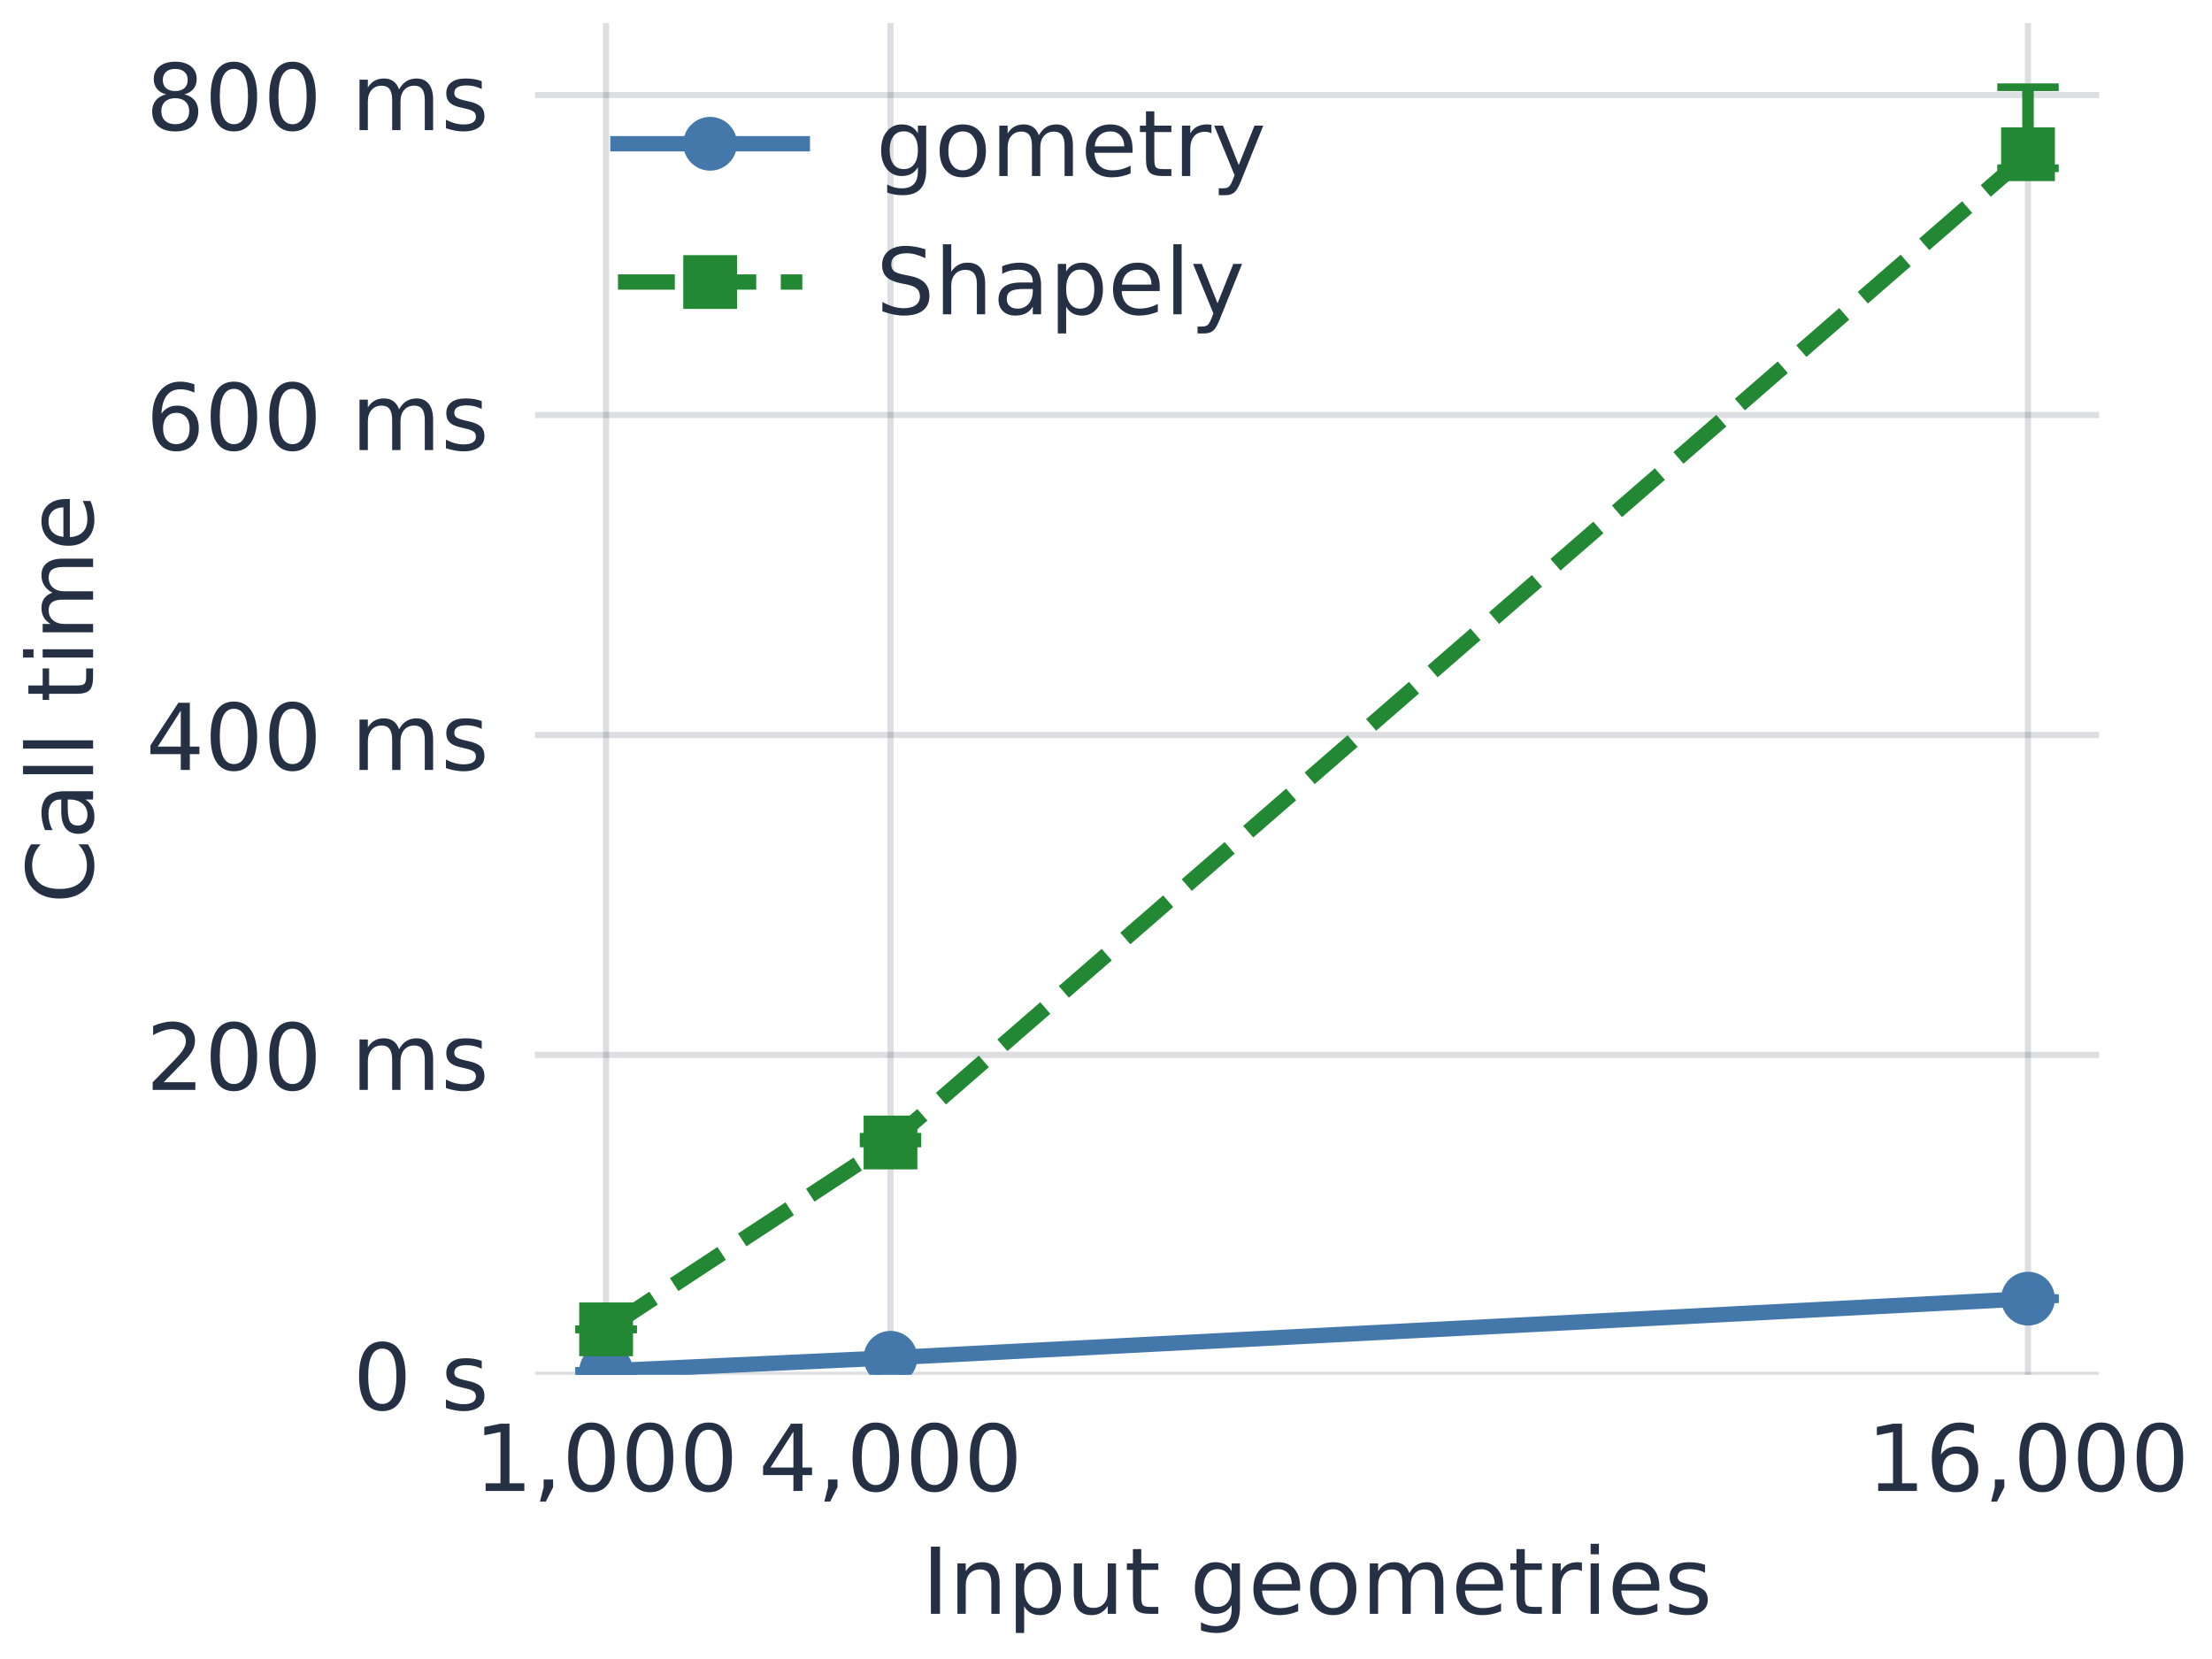
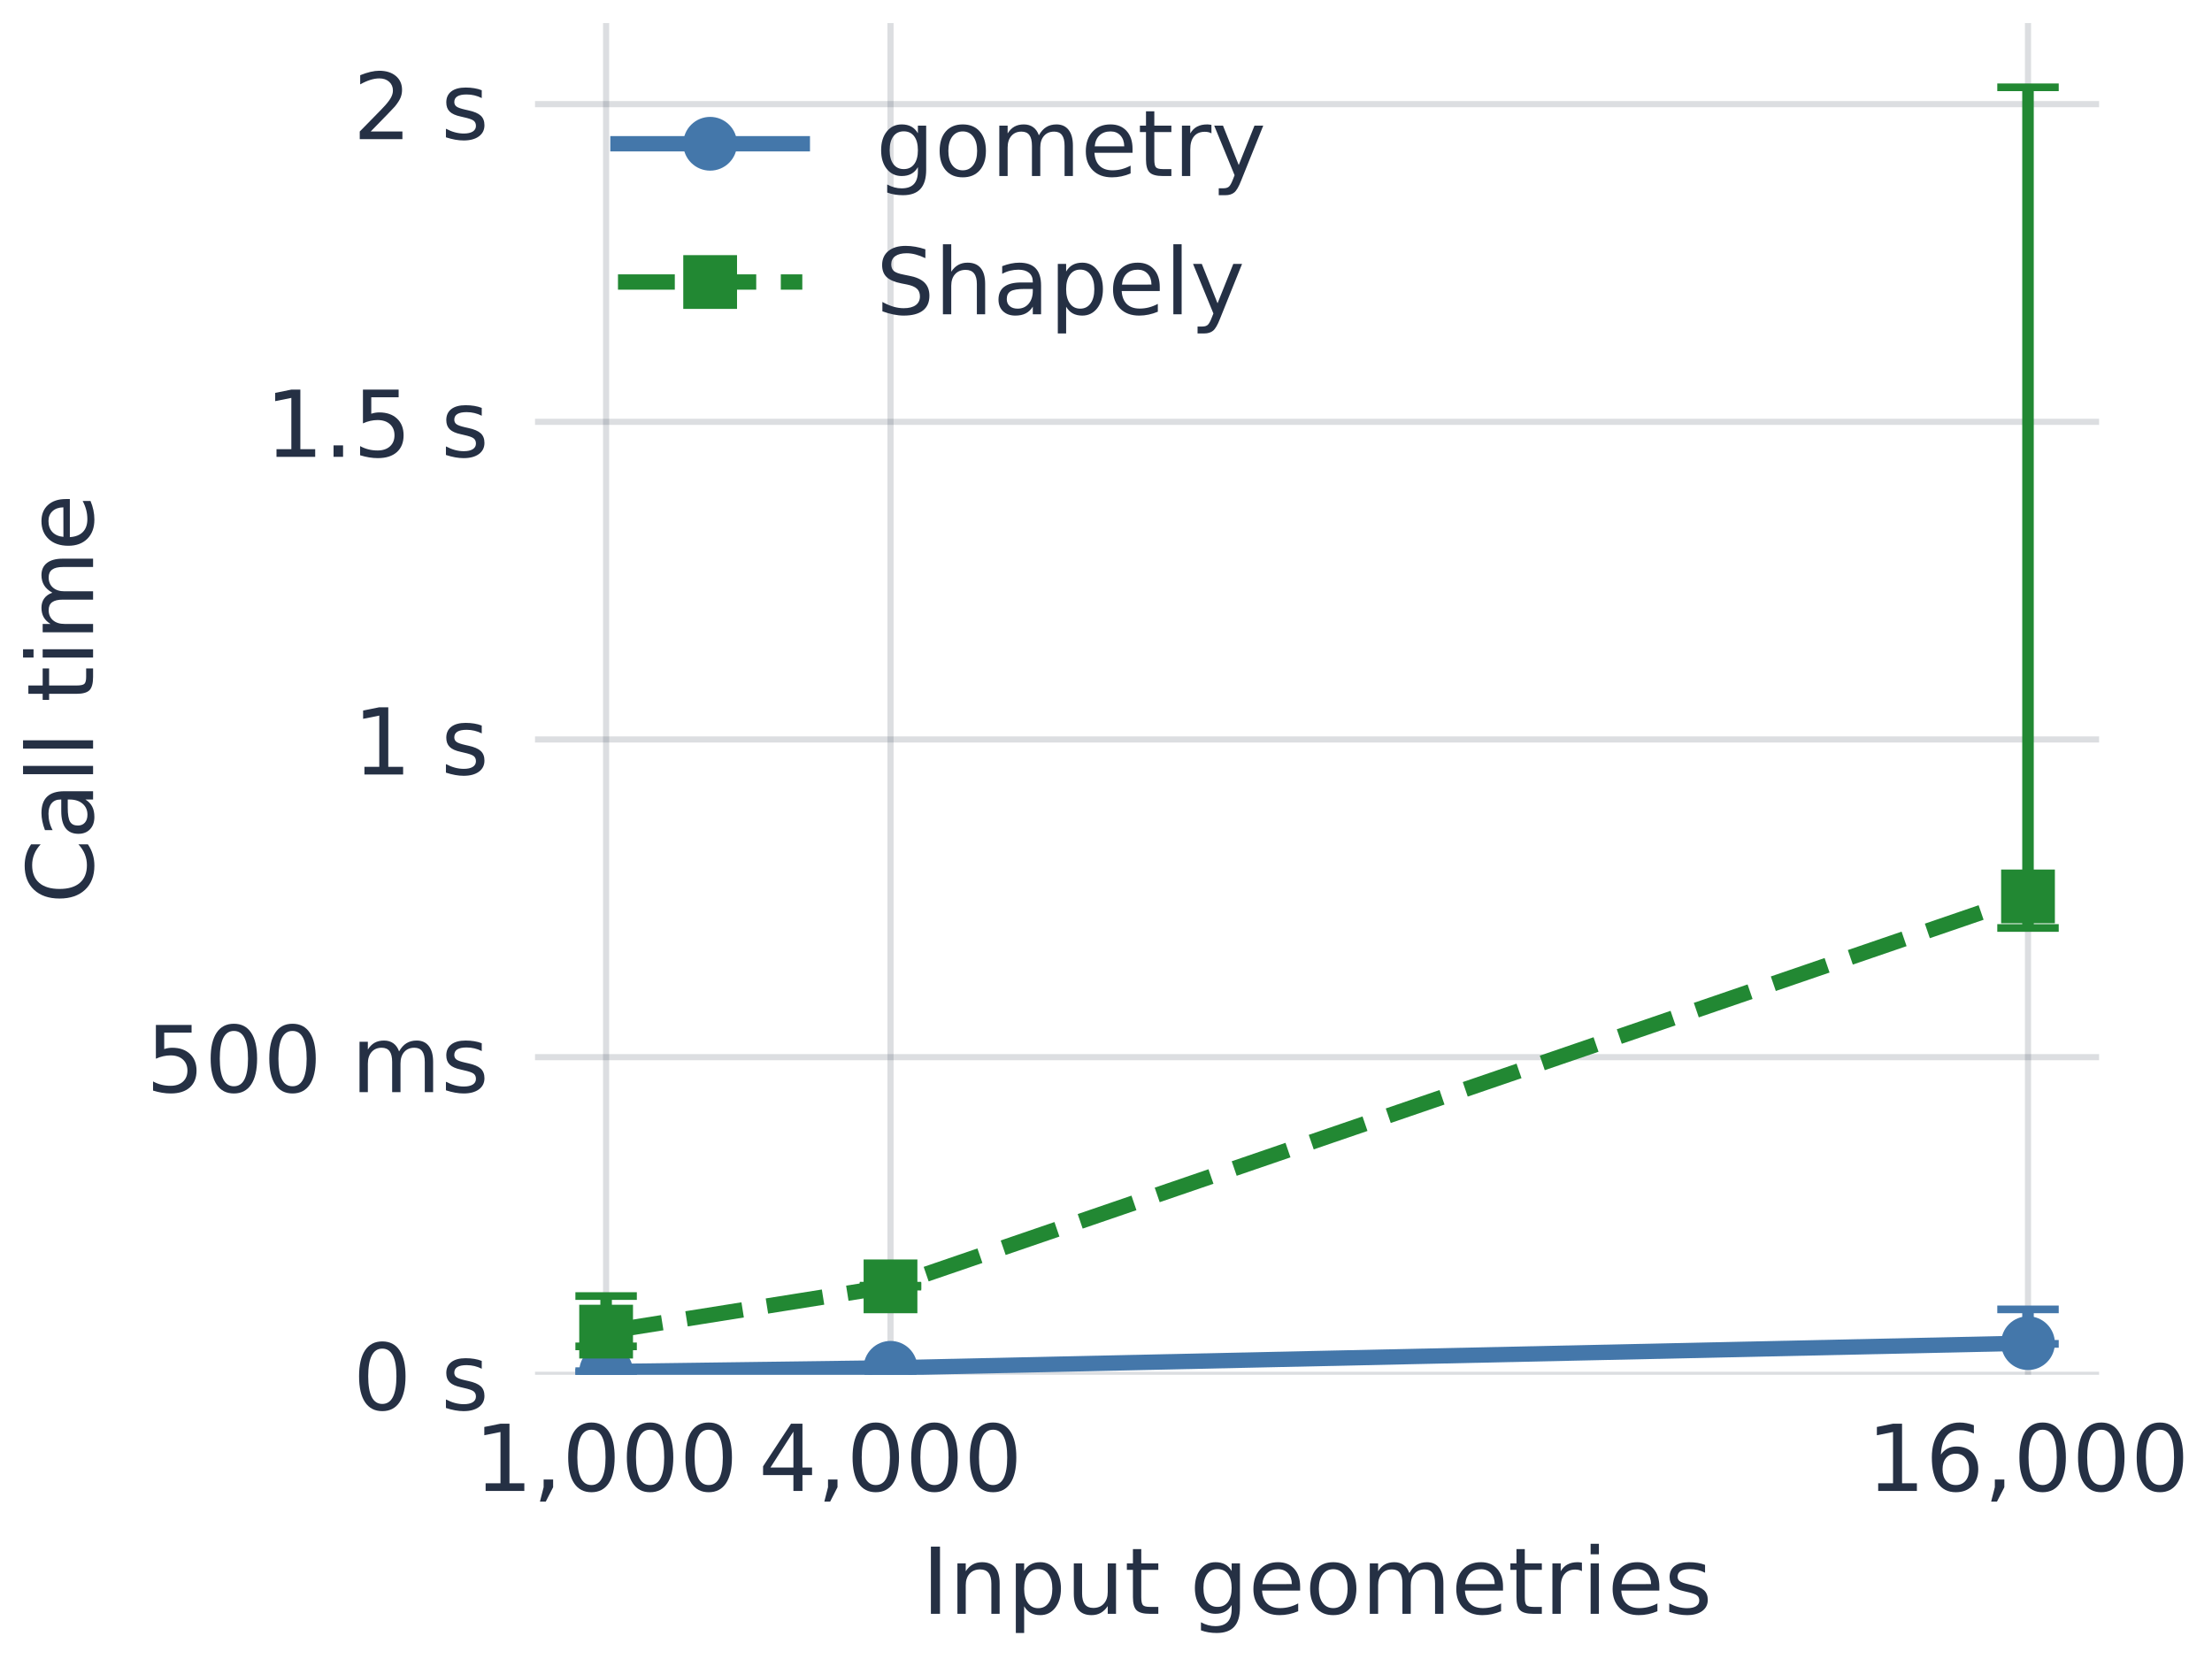
<svg xmlns="http://www.w3.org/2000/svg" xmlns:xlink="http://www.w3.org/1999/xlink" width="288pt" height="216pt" viewBox="0 0 288 216" version="1.1">
  <defs>
    <style type="text/css">*{stroke-linejoin: round; stroke-linecap: butt}</style>
  </defs>
  <g id="figure_1">
    <g id="patch_1">
      <path d="M 0 216 L 288 216 L 288 0 L 0 0 L 0 216 z " style="fill: none" />
    </g>
    <g id="axes_1">
      <g id="patch_2">
        <path d="M 69.66 178.999 L 273.3 178.999 L 273.3 3 L 69.66 3 L 69.66 178.999 z " style="fill: none" />
      </g>
      <g id="matplotlib.axis_1">
        <g id="xtick_1">
          <g id="line2d_1">
            <path d="M 78.916 178.999 L 78.916 3 " clip-path="url(#p5478504108)" style="fill: none; stroke: #253044; stroke-opacity: 0.16; stroke-width: 0.8; stroke-linecap: square" />
          </g>
          <g id="line2d_2" />
          <g id="text_1">
            <g style="fill: #253044" transform="translate(61.73944 194.116) scale(0.12 -0.12)">
              <defs>
                <path id="DejaVuSans-14" d="M 794 531 L 1825 531 L 1825 4091 L 703 3866 L 703 4441 L 1819 4666 L 2450 4666 L 2450 531 L 3481 531 L 3481 0 L 794 0 L 794 531 z " transform="scale(0.015625)" />
                <path id="DejaVuSans-f" d="M 750 794 L 1409 794 L 1409 256 L 897 -744 L 494 -744 L 750 256 L 750 794 z " transform="scale(0.015625)" />
                <path id="DejaVuSans-13" d="M 2034 4250 Q 1547 4250 1301 3770 Q 1056 3291 1056 2328 Q 1056 1369 1301 889 Q 1547 409 2034 409 Q 2525 409 2770 889 Q 3016 1369 3016 2328 Q 3016 3291 2770 3770 Q 2525 4250 2034 4250 z M 2034 4750 Q 2819 4750 3233 4129 Q 3647 3509 3647 2328 Q 3647 1150 3233 529 Q 2819 -91 2034 -91 Q 1250 -91 836 529 Q 422 1150 422 2328 Q 422 3509 836 4129 Q 1250 4750 2034 4750 z " transform="scale(0.015625)" />
              </defs>
              <use xlink:href="#DejaVuSans-14" />
              <use xlink:href="#DejaVuSans-f" transform="translate(63.625 0)" />
              <use xlink:href="#DejaVuSans-13" transform="translate(95.40625 0)" />
              <use xlink:href="#DejaVuSans-13" transform="translate(159.0312 0)" />
              <use xlink:href="#DejaVuSans-13" transform="translate(222.6562 0)" />
            </g>
          </g>
        </g>
        <g id="xtick_2">
          <g id="line2d_3">
            <path d="M 115.942 178.999 L 115.942 3 " clip-path="url(#p5478504108)" style="fill: none; stroke: #253044; stroke-opacity: 0.16; stroke-width: 0.8; stroke-linecap: square" />
          </g>
          <g id="line2d_4" />
          <g id="text_2">
            <g style="fill: #253044" transform="translate(98.76498 194.116) scale(0.12 -0.12)">
              <defs>
                <path id="DejaVuSans-17" d="M 2419 4116 L 825 1625 L 2419 1625 L 2419 4116 z M 2253 4666 L 3047 4666 L 3047 1625 L 3713 1625 L 3713 1100 L 3047 1100 L 3047 0 L 2419 0 L 2419 1100 L 313 1100 L 313 1709 L 2253 4666 z " transform="scale(0.015625)" />
              </defs>
              <use xlink:href="#DejaVuSans-17" />
              <use xlink:href="#DejaVuSans-f" transform="translate(63.625 0)" />
              <use xlink:href="#DejaVuSans-13" transform="translate(95.40625 0)" />
              <use xlink:href="#DejaVuSans-13" transform="translate(159.0312 0)" />
              <use xlink:href="#DejaVuSans-13" transform="translate(222.6562 0)" />
            </g>
          </g>
        </g>
        <g id="xtick_3">
          <g id="line2d_5">
            <path d="M 264.044 178.999 L 264.044 3 " clip-path="url(#p5478504108)" style="fill: none; stroke: #253044; stroke-opacity: 0.16; stroke-width: 0.8; stroke-linecap: square" />
          </g>
          <g id="line2d_6" />
          <g id="text_3">
            <g style="fill: #253044" transform="translate(243.0497 194.116) scale(0.12 -0.12)">
              <defs>
                <path id="DejaVuSans-19" d="M 2113 2584 Q 1688 2584 1439 2293 Q 1191 2003 1191 1497 Q 1191 994 1439 701 Q 1688 409 2113 409 Q 2538 409 2786 701 Q 3034 994 3034 1497 Q 3034 2003 2786 2293 Q 2538 2584 2113 2584 z M 3366 4563 L 3366 3988 Q 3128 4100 2886 4159 Q 2644 4219 2406 4219 Q 1781 4219 1451 3797 Q 1122 3375 1075 2522 Q 1259 2794 1537 2939 Q 1816 3084 2150 3084 Q 2853 3084 3261 2657 Q 3669 2231 3669 1497 Q 3669 778 3244 343 Q 2819 -91 2113 -91 Q 1303 -91 875 529 Q 447 1150 447 2328 Q 447 3434 972 4092 Q 1497 4750 2381 4750 Q 2619 4750 2861 4703 Q 3103 4656 3366 4563 z " transform="scale(0.015625)" />
              </defs>
              <use xlink:href="#DejaVuSans-14" />
              <use xlink:href="#DejaVuSans-19" transform="translate(63.625 0)" />
              <use xlink:href="#DejaVuSans-f" transform="translate(127.25 0)" />
              <use xlink:href="#DejaVuSans-13" transform="translate(159.0312 0)" />
              <use xlink:href="#DejaVuSans-13" transform="translate(222.6562 0)" />
              <use xlink:href="#DejaVuSans-13" transform="translate(286.2812 0)" />
            </g>
          </g>
        </g>
        <g id="text_4">
          <g style="fill: #253044" transform="translate(120.0255 210.1169) scale(0.12 -0.12)">
            <defs>
              <path id="DejaVuSans-2c" d="M 628 4666 L 1259 4666 L 1259 0 L 628 0 L 628 4666 z " transform="scale(0.015625)" />
              <path id="DejaVuSans-51" d="M 3513 2113 L 3513 0 L 2938 0 L 2938 2094 Q 2938 2591 2744 2837 Q 2550 3084 2163 3084 Q 1697 3084 1428 2787 Q 1159 2491 1159 1978 L 1159 0 L 581 0 L 581 3500 L 1159 3500 L 1159 2956 Q 1366 3272 1645 3428 Q 1925 3584 2291 3584 Q 2894 3584 3203 3211 Q 3513 2838 3513 2113 z " transform="scale(0.015625)" />
              <path id="DejaVuSans-53" d="M 1159 525 L 1159 -1331 L 581 -1331 L 581 3500 L 1159 3500 L 1159 2969 Q 1341 3281 1617 3432 Q 1894 3584 2278 3584 Q 2916 3584 3314 3078 Q 3713 2572 3713 1747 Q 3713 922 3314 415 Q 2916 -91 2278 -91 Q 1894 -91 1617 61 Q 1341 213 1159 525 z M 3116 1747 Q 3116 2381 2855 2742 Q 2594 3103 2138 3103 Q 1681 3103 1420 2742 Q 1159 2381 1159 1747 Q 1159 1113 1420 752 Q 1681 391 2138 391 Q 2594 391 2855 752 Q 3116 1113 3116 1747 z " transform="scale(0.015625)" />
              <path id="DejaVuSans-58" d="M 544 1381 L 544 3500 L 1119 3500 L 1119 1403 Q 1119 906 1312 657 Q 1506 409 1894 409 Q 2359 409 2629 706 Q 2900 1003 2900 1516 L 2900 3500 L 3475 3500 L 3475 0 L 2900 0 L 2900 538 Q 2691 219 2414 64 Q 2138 -91 1772 -91 Q 1169 -91 856 284 Q 544 659 544 1381 z M 1991 3584 L 1991 3584 z " transform="scale(0.015625)" />
              <path id="DejaVuSans-57" d="M 1172 4494 L 1172 3500 L 2356 3500 L 2356 3053 L 1172 3053 L 1172 1153 Q 1172 725 1289 603 Q 1406 481 1766 481 L 2356 481 L 2356 0 L 1766 0 Q 1100 0 847 248 Q 594 497 594 1153 L 594 3053 L 172 3053 L 172 3500 L 594 3500 L 594 4494 L 1172 4494 z " transform="scale(0.015625)" />
              <path id="DejaVuSans-3" transform="scale(0.015625)" />
              <path id="DejaVuSans-4a" d="M 2906 1791 Q 2906 2416 2648 2759 Q 2391 3103 1925 3103 Q 1463 3103 1205 2759 Q 947 2416 947 1791 Q 947 1169 1205 825 Q 1463 481 1925 481 Q 2391 481 2648 825 Q 2906 1169 2906 1791 z M 3481 434 Q 3481 -459 3084 -895 Q 2688 -1331 1869 -1331 Q 1566 -1331 1297 -1286 Q 1028 -1241 775 -1147 L 775 -588 Q 1028 -725 1275 -790 Q 1522 -856 1778 -856 Q 2344 -856 2625 -561 Q 2906 -266 2906 331 L 2906 616 Q 2728 306 2450 153 Q 2172 0 1784 0 Q 1141 0 747 490 Q 353 981 353 1791 Q 353 2603 747 3093 Q 1141 3584 1784 3584 Q 2172 3584 2450 3431 Q 2728 3278 2906 2969 L 2906 3500 L 3481 3500 L 3481 434 z " transform="scale(0.015625)" />
              <path id="DejaVuSans-48" d="M 3597 1894 L 3597 1613 L 953 1613 Q 991 1019 1311 708 Q 1631 397 2203 397 Q 2534 397 2845 478 Q 3156 559 3463 722 L 3463 178 Q 3153 47 2828 -22 Q 2503 -91 2169 -91 Q 1331 -91 842 396 Q 353 884 353 1716 Q 353 2575 817 3079 Q 1281 3584 2069 3584 Q 2775 3584 3186 3129 Q 3597 2675 3597 1894 z M 3022 2063 Q 3016 2534 2758 2815 Q 2500 3097 2075 3097 Q 1594 3097 1305 2825 Q 1016 2553 972 2059 L 3022 2063 z " transform="scale(0.015625)" />
              <path id="DejaVuSans-52" d="M 1959 3097 Q 1497 3097 1228 2736 Q 959 2375 959 1747 Q 959 1119 1226 758 Q 1494 397 1959 397 Q 2419 397 2687 759 Q 2956 1122 2956 1747 Q 2956 2369 2687 2733 Q 2419 3097 1959 3097 z M 1959 3584 Q 2709 3584 3137 3096 Q 3566 2609 3566 1747 Q 3566 888 3137 398 Q 2709 -91 1959 -91 Q 1206 -91 779 398 Q 353 888 353 1747 Q 353 2609 779 3096 Q 1206 3584 1959 3584 z " transform="scale(0.015625)" />
              <path id="DejaVuSans-50" d="M 3328 2828 Q 3544 3216 3844 3400 Q 4144 3584 4550 3584 Q 5097 3584 5394 3201 Q 5691 2819 5691 2113 L 5691 0 L 5113 0 L 5113 2094 Q 5113 2597 4934 2840 Q 4756 3084 4391 3084 Q 3944 3084 3684 2787 Q 3425 2491 3425 1978 L 3425 0 L 2847 0 L 2847 2094 Q 2847 2600 2669 2842 Q 2491 3084 2119 3084 Q 1678 3084 1418 2786 Q 1159 2488 1159 1978 L 1159 0 L 581 0 L 581 3500 L 1159 3500 L 1159 2956 Q 1356 3278 1631 3431 Q 1906 3584 2284 3584 Q 2666 3584 2933 3390 Q 3200 3197 3328 2828 z " transform="scale(0.015625)" />
              <path id="DejaVuSans-55" d="M 2631 2963 Q 2534 3019 2420 3045 Q 2306 3072 2169 3072 Q 1681 3072 1420 2755 Q 1159 2438 1159 1844 L 1159 0 L 581 0 L 581 3500 L 1159 3500 L 1159 2956 Q 1341 3275 1631 3429 Q 1922 3584 2338 3584 Q 2397 3584 2469 3576 Q 2541 3569 2628 3553 L 2631 2963 z " transform="scale(0.015625)" />
              <path id="DejaVuSans-4c" d="M 603 3500 L 1178 3500 L 1178 0 L 603 0 L 603 3500 z M 603 4863 L 1178 4863 L 1178 4134 L 603 4134 L 603 4863 z " transform="scale(0.015625)" />
              <path id="DejaVuSans-56" d="M 2834 3397 L 2834 2853 Q 2591 2978 2328 3040 Q 2066 3103 1784 3103 Q 1356 3103 1142 2972 Q 928 2841 928 2578 Q 928 2378 1081 2264 Q 1234 2150 1697 2047 L 1894 2003 Q 2506 1872 2764 1633 Q 3022 1394 3022 966 Q 3022 478 2636 193 Q 2250 -91 1575 -91 Q 1294 -91 989 -36 Q 684 19 347 128 L 347 722 Q 666 556 975 473 Q 1284 391 1588 391 Q 1994 391 2212 530 Q 2431 669 2431 922 Q 2431 1156 2273 1281 Q 2116 1406 1581 1522 L 1381 1569 Q 847 1681 609 1914 Q 372 2147 372 2553 Q 372 3047 722 3315 Q 1072 3584 1716 3584 Q 2034 3584 2315 3537 Q 2597 3491 2834 3397 z " transform="scale(0.015625)" />
            </defs>
            <use xlink:href="#DejaVuSans-2c" />
            <use xlink:href="#DejaVuSans-51" transform="translate(29.5 0)" />
            <use xlink:href="#DejaVuSans-53" transform="translate(92.875 0)" />
            <use xlink:href="#DejaVuSans-58" transform="translate(156.3594 0)" />
            <use xlink:href="#DejaVuSans-57" transform="translate(219.7344 0)" />
            <use xlink:href="#DejaVuSans-3" transform="translate(258.9375 0)" />
            <use xlink:href="#DejaVuSans-4a" transform="translate(290.7188 0)" />
            <use xlink:href="#DejaVuSans-48" transform="translate(354.2031 0)" />
            <use xlink:href="#DejaVuSans-52" transform="translate(415.7344 0)" />
            <use xlink:href="#DejaVuSans-50" transform="translate(476.9219 0)" />
            <use xlink:href="#DejaVuSans-48" transform="translate(574.3281 0)" />
            <use xlink:href="#DejaVuSans-57" transform="translate(635.8594 0)" />
            <use xlink:href="#DejaVuSans-55" transform="translate(675.0625 0)" />
            <use xlink:href="#DejaVuSans-4c" transform="translate(716.1719 0)" />
            <use xlink:href="#DejaVuSans-48" transform="translate(743.9531 0)" />
            <use xlink:href="#DejaVuSans-56" transform="translate(805.4844 0)" />
          </g>
        </g>
      </g>
      <g id="matplotlib.axis_2">
        <g id="ytick_1">
          <g id="line2d_7">
            <path d="M 69.66 178.999 L 273.3 178.999 " clip-path="url(#p5478504108)" style="fill: none; stroke: #253044; stroke-opacity: 0.16; stroke-width: 0.8; stroke-linecap: square" />
          </g>
          <g id="line2d_8" />
          <g id="text_5">
            <g style="fill: #253044" transform="translate(45.95993 183.5574) scale(0.12 -0.12)">
              <use xlink:href="#DejaVuSans-13" />
              <use xlink:href="#DejaVuSans-3" transform="translate(63.625 0)" />
              <use xlink:href="#DejaVuSans-56" transform="translate(95.40625 0)" />
            </g>
          </g>
        </g>
        <g id="ytick_2">
          <g id="line2d_9">
-             <path d="M 69.66 137.345 L 273.3 137.345 " clip-path="url(#p5478504108)" style="fill: none; stroke: #253044; stroke-opacity: 0.16; stroke-width: 0.8; stroke-linecap: square" />
+             <path d="M 69.66 137.639 L 273.3 137.639 " clip-path="url(#p5478504108)" style="fill: none; stroke: #253044; stroke-opacity: 0.16; stroke-width: 0.8; stroke-linecap: square" />
          </g>
          <g id="line2d_10" />
          <g id="text_6">
-             <g style="fill: #253044" transform="translate(19.00118 141.9033) scale(0.12 -0.12)">
-               <defs>
-                 <path id="DejaVuSans-15" d="M 1228 531 L 3431 531 L 3431 0 L 469 0 L 469 531 Q 828 903 1448 1529 Q 2069 2156 2228 2338 Q 2531 2678 2651 2914 Q 2772 3150 2772 3378 Q 2772 3750 2511 3984 Q 2250 4219 1831 4219 Q 1534 4219 1204 4116 Q 875 4013 500 3803 L 500 4441 Q 881 4594 1212 4672 Q 1544 4750 1819 4750 Q 2544 4750 2975 4387 Q 3406 4025 3406 3419 Q 3406 3131 3298 2873 Q 3191 2616 2906 2266 Q 2828 2175 2409 1742 Q 1991 1309 1228 531 z " transform="scale(0.015625)" />
-               </defs>
-               <use xlink:href="#DejaVuSans-15" />
+             <g style="fill: #253044" transform="translate(19.00118 142.1975) scale(0.12 -0.12)">
+               <defs>
+                 <path id="DejaVuSans-18" d="M 691 4666 L 3169 4666 L 3169 4134 L 1269 4134 L 1269 2991 Q 1406 3038 1543 3061 Q 1681 3084 1819 3084 Q 2600 3084 3056 2656 Q 3513 2228 3513 1497 Q 3513 744 3044 326 Q 2575 -91 1722 -91 Q 1428 -91 1123 -41 Q 819 9 494 109 L 494 744 Q 775 591 1075 516 Q 1375 441 1709 441 Q 2250 441 2565 725 Q 2881 1009 2881 1497 Q 2881 1984 2565 2268 Q 2250 2553 1709 2553 Q 1456 2553 1204 2497 Q 953 2441 691 2322 L 691 4666 z " transform="scale(0.015625)" />
+               </defs>
+               <use xlink:href="#DejaVuSans-18" />
              <use xlink:href="#DejaVuSans-13" transform="translate(63.625 0)" />
              <use xlink:href="#DejaVuSans-13" transform="translate(127.25 0)" />
              <use xlink:href="#DejaVuSans-3" transform="translate(190.875 0)" />
              <use xlink:href="#DejaVuSans-50" transform="translate(222.6562 0)" />
              <use xlink:href="#DejaVuSans-56" transform="translate(320.0625 0)" />
            </g>
          </g>
        </g>
        <g id="ytick_3">
          <g id="line2d_11">
-             <path d="M 69.66 95.691 L 273.3 95.691 " clip-path="url(#p5478504108)" style="fill: none; stroke: #253044; stroke-opacity: 0.16; stroke-width: 0.8; stroke-linecap: square" />
+             <path d="M 69.66 96.279 L 273.3 96.279 " clip-path="url(#p5478504108)" style="fill: none; stroke: #253044; stroke-opacity: 0.16; stroke-width: 0.8; stroke-linecap: square" />
          </g>
          <g id="line2d_12" />
          <g id="text_7">
-             <g style="fill: #253044" transform="translate(19.00118 100.2491) scale(0.12 -0.12)">
-               <use xlink:href="#DejaVuSans-17" />
-               <use xlink:href="#DejaVuSans-13" transform="translate(63.625 0)" />
-               <use xlink:href="#DejaVuSans-13" transform="translate(127.25 0)" />
-               <use xlink:href="#DejaVuSans-3" transform="translate(190.875 0)" />
-               <use xlink:href="#DejaVuSans-50" transform="translate(222.6562 0)" />
-               <use xlink:href="#DejaVuSans-56" transform="translate(320.0625 0)" />
+             <g style="fill: #253044" transform="translate(45.95993 100.8377) scale(0.12 -0.12)">
+               <use xlink:href="#DejaVuSans-14" />
+               <use xlink:href="#DejaVuSans-3" transform="translate(63.625 0)" />
+               <use xlink:href="#DejaVuSans-56" transform="translate(95.40625 0)" />
            </g>
          </g>
        </g>
        <g id="ytick_4">
          <g id="line2d_13">
-             <path d="M 69.66 54.036 L 273.3 54.036 " clip-path="url(#p5478504108)" style="fill: none; stroke: #253044; stroke-opacity: 0.16; stroke-width: 0.8; stroke-linecap: square" />
+             <path d="M 69.66 54.919 L 273.3 54.919 " clip-path="url(#p5478504108)" style="fill: none; stroke: #253044; stroke-opacity: 0.16; stroke-width: 0.8; stroke-linecap: square" />
          </g>
          <g id="line2d_14" />
          <g id="text_8">
-             <g style="fill: #253044" transform="translate(19.00118 58.59493) scale(0.12 -0.12)">
-               <use xlink:href="#DejaVuSans-19" />
-               <use xlink:href="#DejaVuSans-13" transform="translate(63.625 0)" />
-               <use xlink:href="#DejaVuSans-13" transform="translate(127.25 0)" />
-               <use xlink:href="#DejaVuSans-3" transform="translate(190.875 0)" />
-               <use xlink:href="#DejaVuSans-50" transform="translate(222.6562 0)" />
-               <use xlink:href="#DejaVuSans-56" transform="translate(320.0625 0)" />
+             <g style="fill: #253044" transform="translate(34.51118 59.47777) scale(0.12 -0.12)">
+               <defs>
+                 <path id="DejaVuSans-11" d="M 684 794 L 1344 794 L 1344 0 L 684 0 L 684 794 z " transform="scale(0.015625)" />
+               </defs>
+               <use xlink:href="#DejaVuSans-14" />
+               <use xlink:href="#DejaVuSans-11" transform="translate(63.625 0)" />
+               <use xlink:href="#DejaVuSans-18" transform="translate(95.40625 0)" />
+               <use xlink:href="#DejaVuSans-3" transform="translate(159.0312 0)" />
+               <use xlink:href="#DejaVuSans-56" transform="translate(190.8125 0)" />
            </g>
          </g>
        </g>
        <g id="ytick_5">
          <g id="line2d_15">
-             <path d="M 69.66 12.382 L 273.3 12.382 " clip-path="url(#p5478504108)" style="fill: none; stroke: #253044; stroke-opacity: 0.16; stroke-width: 0.8; stroke-linecap: square" />
+             <path d="M 69.66 13.559 L 273.3 13.559 " clip-path="url(#p5478504108)" style="fill: none; stroke: #253044; stroke-opacity: 0.16; stroke-width: 0.8; stroke-linecap: square" />
          </g>
          <g id="line2d_16" />
          <g id="text_9">
-             <g style="fill: #253044" transform="translate(19.00118 16.94077) scale(0.12 -0.12)">
-               <defs>
-                 <path id="DejaVuSans-1b" d="M 2034 2216 Q 1584 2216 1326 1975 Q 1069 1734 1069 1313 Q 1069 891 1326 650 Q 1584 409 2034 409 Q 2484 409 2743 651 Q 3003 894 3003 1313 Q 3003 1734 2745 1975 Q 2488 2216 2034 2216 z M 1403 2484 Q 997 2584 770 2862 Q 544 3141 544 3541 Q 544 4100 942 4425 Q 1341 4750 2034 4750 Q 2731 4750 3128 4425 Q 3525 4100 3525 3541 Q 3525 3141 3298 2862 Q 3072 2584 2669 2484 Q 3125 2378 3379 2068 Q 3634 1759 3634 1313 Q 3634 634 3220 271 Q 2806 -91 2034 -91 Q 1263 -91 848 271 Q 434 634 434 1313 Q 434 1759 690 2068 Q 947 2378 1403 2484 z M 1172 3481 Q 1172 3119 1398 2916 Q 1625 2713 2034 2713 Q 2441 2713 2670 2916 Q 2900 3119 2900 3481 Q 2900 3844 2670 4047 Q 2441 4250 2034 4250 Q 1625 4250 1398 4047 Q 1172 3844 1172 3481 z " transform="scale(0.015625)" />
-               </defs>
-               <use xlink:href="#DejaVuSans-1b" />
-               <use xlink:href="#DejaVuSans-13" transform="translate(63.625 0)" />
-               <use xlink:href="#DejaVuSans-13" transform="translate(127.25 0)" />
-               <use xlink:href="#DejaVuSans-3" transform="translate(190.875 0)" />
-               <use xlink:href="#DejaVuSans-50" transform="translate(222.6562 0)" />
-               <use xlink:href="#DejaVuSans-56" transform="translate(320.0625 0)" />
+             <g style="fill: #253044" transform="translate(45.95993 18.11789) scale(0.12 -0.12)">
+               <defs>
+                 <path id="DejaVuSans-15" d="M 1228 531 L 3431 531 L 3431 0 L 469 0 L 469 531 Q 828 903 1448 1529 Q 2069 2156 2228 2338 Q 2531 2678 2651 2914 Q 2772 3150 2772 3378 Q 2772 3750 2511 3984 Q 2250 4219 1831 4219 Q 1534 4219 1204 4116 Q 875 4013 500 3803 L 500 4441 Q 881 4594 1212 4672 Q 1544 4750 1819 4750 Q 2544 4750 2975 4387 Q 3406 4025 3406 3419 Q 3406 3131 3298 2873 Q 3191 2616 2906 2266 Q 2828 2175 2409 1742 Q 1991 1309 1228 531 z " transform="scale(0.015625)" />
+               </defs>
+               <use xlink:href="#DejaVuSans-15" />
+               <use xlink:href="#DejaVuSans-3" transform="translate(63.625 0)" />
+               <use xlink:href="#DejaVuSans-56" transform="translate(95.40625 0)" />
            </g>
          </g>
        </g>
        <g id="text_10">
          <g style="fill: #253044" transform="translate(12.11837 117.662) rotate(-90) scale(0.12 -0.12)">
            <defs>
              <path id="DejaVuSans-26" d="M 4122 4306 L 4122 3641 Q 3803 3938 3442 4084 Q 3081 4231 2675 4231 Q 1875 4231 1450 3742 Q 1025 3253 1025 2328 Q 1025 1406 1450 917 Q 1875 428 2675 428 Q 3081 428 3442 575 Q 3803 722 4122 1019 L 4122 359 Q 3791 134 3420 21 Q 3050 -91 2638 -91 Q 1578 -91 968 557 Q 359 1206 359 2328 Q 359 3453 968 4101 Q 1578 4750 2638 4750 Q 3056 4750 3426 4639 Q 3797 4528 4122 4306 z " transform="scale(0.015625)" />
              <path id="DejaVuSans-44" d="M 2194 1759 Q 1497 1759 1228 1600 Q 959 1441 959 1056 Q 959 750 1161 570 Q 1363 391 1709 391 Q 2188 391 2477 730 Q 2766 1069 2766 1631 L 2766 1759 L 2194 1759 z M 3341 1997 L 3341 0 L 2766 0 L 2766 531 Q 2569 213 2275 61 Q 1981 -91 1556 -91 Q 1019 -91 701 211 Q 384 513 384 1019 Q 384 1609 779 1909 Q 1175 2209 1959 2209 L 2766 2209 L 2766 2266 Q 2766 2663 2505 2880 Q 2244 3097 1772 3097 Q 1472 3097 1187 3025 Q 903 2953 641 2809 L 641 3341 Q 956 3463 1253 3523 Q 1550 3584 1831 3584 Q 2591 3584 2966 3190 Q 3341 2797 3341 1997 z " transform="scale(0.015625)" />
              <path id="DejaVuSans-4f" d="M 603 4863 L 1178 4863 L 1178 0 L 603 0 L 603 4863 z " transform="scale(0.015625)" />
            </defs>
            <use xlink:href="#DejaVuSans-26" />
            <use xlink:href="#DejaVuSans-44" transform="translate(69.82812 0)" />
            <use xlink:href="#DejaVuSans-4f" transform="translate(131.1094 0)" />
            <use xlink:href="#DejaVuSans-4f" transform="translate(158.8906 0)" />
            <use xlink:href="#DejaVuSans-3" transform="translate(186.6719 0)" />
            <use xlink:href="#DejaVuSans-57" transform="translate(218.4531 0)" />
            <use xlink:href="#DejaVuSans-4c" transform="translate(257.6562 0)" />
            <use xlink:href="#DejaVuSans-50" transform="translate(285.4375 0)" />
            <use xlink:href="#DejaVuSans-48" transform="translate(382.8438 0)" />
          </g>
        </g>
      </g>
      <g id="line2d_17">
-         <path d="M 78.916 178.496 L 115.942 176.783 L 264.044 169.085 " clip-path="url(#p5478504108)" style="fill: none; stroke: #4477aa; stroke-width: 2; stroke-linecap: square" />
+         <path d="M 78.916 178.578 L 115.942 178.088 L 264.044 174.877 " clip-path="url(#p5478504108)" style="fill: none; stroke: #4477aa; stroke-width: 2; stroke-linecap: square" />
        <defs>
          <path id="m4e5c353c37" d="M 0 3 C 0.796 3 1.559 2.684 2.121 2.121 C 2.684 1.559 3 0.796 3 0 C 3 -0.796 2.684 -1.559 2.121 -2.121 C 1.559 -2.684 0.796 -3 0 -3 C -0.796 -3 -1.559 -2.684 -2.121 -2.121 C -2.684 -1.559 -3 -0.796 -3 0 C -3 0.796 -2.684 1.559 -2.121 2.121 C -1.559 2.684 -0.796 3 0 3 z " style="stroke: #4477aa" />
        </defs>
        <g clip-path="url(#p5478504108)">
-           <use xlink:href="#m4e5c353c37" x="78.916" y="178.496" style="fill: #4477aa; stroke: #4477aa" />
-           <use xlink:href="#m4e5c353c37" x="115.942" y="176.783" style="fill: #4477aa; stroke: #4477aa" />
-           <use xlink:href="#m4e5c353c37" x="264.044" y="169.085" style="fill: #4477aa; stroke: #4477aa" />
+           <use xlink:href="#m4e5c353c37" x="78.916" y="178.578" style="fill: #4477aa; stroke: #4477aa" />
+           <use xlink:href="#m4e5c353c37" x="115.942" y="178.088" style="fill: #4477aa; stroke: #4477aa" />
+           <use xlink:href="#m4e5c353c37" x="264.044" y="174.877" style="fill: #4477aa; stroke: #4477aa" />
        </g>
      </g>
      <g id="line2d_18">
-         <path d="M 78.916 173.079 L 115.942 148.75 L 264.044 20.078 " clip-path="url(#p5478504108)" style="fill: none; stroke-dasharray: 7.4,3.2; stroke-dashoffset: 0; stroke: #228833; stroke-width: 2" />
+         <path d="M 78.916 173.376 L 115.942 167.482 L 264.044 116.712 " clip-path="url(#p5478504108)" style="fill: none; stroke-dasharray: 7.4,3.2; stroke-dashoffset: 0; stroke: #228833; stroke-width: 2" />
        <defs>
          <path id="m59efee9241" d="M -3 3 L 3 3 L 3 -3 L -3 -3 z " style="stroke: #228833; stroke-linejoin: miter" />
        </defs>
        <g clip-path="url(#p5478504108)">
-           <use xlink:href="#m59efee9241" x="78.916" y="173.079" style="fill: #228833; stroke: #228833; stroke-linejoin: miter" />
-           <use xlink:href="#m59efee9241" x="115.942" y="148.75" style="fill: #228833; stroke: #228833; stroke-linejoin: miter" />
-           <use xlink:href="#m59efee9241" x="264.044" y="20.078" style="fill: #228833; stroke: #228833; stroke-linejoin: miter" />
+           <use xlink:href="#m59efee9241" x="78.916" y="173.376" style="fill: #228833; stroke: #228833; stroke-linejoin: miter" />
+           <use xlink:href="#m59efee9241" x="115.942" y="167.482" style="fill: #228833; stroke: #228833; stroke-linejoin: miter" />
+           <use xlink:href="#m59efee9241" x="264.044" y="116.712" style="fill: #228833; stroke: #228833; stroke-linejoin: miter" />
        </g>
      </g>
      <g id="LineCollection_1">
-         <path d="M 78.916 178.503 L 78.916 178.476 " clip-path="url(#p5478504108)" style="fill: none; stroke: #4477aa; stroke-width: 1.5" />
+         <path d="M 78.916 178.708 L 78.916 178.524 " clip-path="url(#p5478504108)" style="fill: none; stroke: #4477aa; stroke-width: 1.5" />
      </g>
      <g id="line2d_19">
        <defs>
          <path id="m83a3b47bb3" d="M 4 0 L -4 -0 " style="stroke: #4477aa" />
        </defs>
        <g clip-path="url(#p5478504108)">
-           <use xlink:href="#m83a3b47bb3" x="78.916" y="178.503" style="fill: #4477aa; stroke: #4477aa" />
+           <use xlink:href="#m83a3b47bb3" x="78.916" y="178.708" style="fill: #4477aa; stroke: #4477aa" />
        </g>
      </g>
      <g id="line2d_20">
        <g clip-path="url(#p5478504108)">
-           <use xlink:href="#m83a3b47bb3" x="78.916" y="178.476" style="fill: #4477aa; stroke: #4477aa" />
+           <use xlink:href="#m83a3b47bb3" x="78.916" y="178.524" style="fill: #4477aa; stroke: #4477aa" />
        </g>
      </g>
      <g id="LineCollection_2">
-         <path d="M 115.942 176.813 L 115.942 176.73 " clip-path="url(#p5478504108)" style="fill: none; stroke: #4477aa; stroke-width: 1.5" />
+         <path d="M 115.942 178.112 L 115.942 178.075 " clip-path="url(#p5478504108)" style="fill: none; stroke: #4477aa; stroke-width: 1.5" />
      </g>
      <g id="line2d_21">
        <g clip-path="url(#p5478504108)">
-           <use xlink:href="#m83a3b47bb3" x="115.942" y="176.813" style="fill: #4477aa; stroke: #4477aa" />
+           <use xlink:href="#m83a3b47bb3" x="115.942" y="178.112" style="fill: #4477aa; stroke: #4477aa" />
        </g>
      </g>
      <g id="line2d_22">
        <g clip-path="url(#p5478504108)">
-           <use xlink:href="#m83a3b47bb3" x="115.942" y="176.73" style="fill: #4477aa; stroke: #4477aa" />
+           <use xlink:href="#m83a3b47bb3" x="115.942" y="178.075" style="fill: #4477aa; stroke: #4477aa" />
        </g>
      </g>
      <g id="LineCollection_3">
-         <path d="M 264.044 169.168 L 264.044 169.004 " clip-path="url(#p5478504108)" style="fill: none; stroke: #4477aa; stroke-width: 1.5" />
+         <path d="M 264.044 174.97 L 264.044 170.48 " clip-path="url(#p5478504108)" style="fill: none; stroke: #4477aa; stroke-width: 1.5" />
      </g>
      <g id="line2d_23">
        <g clip-path="url(#p5478504108)">
-           <use xlink:href="#m83a3b47bb3" x="264.044" y="169.168" style="fill: #4477aa; stroke: #4477aa" />
+           <use xlink:href="#m83a3b47bb3" x="264.044" y="174.97" style="fill: #4477aa; stroke: #4477aa" />
        </g>
      </g>
      <g id="line2d_24">
        <g clip-path="url(#p5478504108)">
-           <use xlink:href="#m83a3b47bb3" x="264.044" y="169.004" style="fill: #4477aa; stroke: #4477aa" />
+           <use xlink:href="#m83a3b47bb3" x="264.044" y="170.48" style="fill: #4477aa; stroke: #4477aa" />
        </g>
      </g>
      <g id="LineCollection_4">
-         <path d="M 78.916 173.094 L 78.916 173.072 " clip-path="url(#p5478504108)" style="fill: none; stroke: #228833; stroke-width: 1.5" />
+         <path d="M 78.916 175.295 L 78.916 168.744 " clip-path="url(#p5478504108)" style="fill: none; stroke: #228833; stroke-width: 1.5" />
      </g>
      <g id="line2d_25">
        <defs>
          <path id="mb35ccb0ca6" d="M 4 0 L -4 -0 " style="stroke: #228833" />
        </defs>
        <g clip-path="url(#p5478504108)">
-           <use xlink:href="#mb35ccb0ca6" x="78.916" y="173.094" style="fill: #228833; stroke: #228833" />
+           <use xlink:href="#mb35ccb0ca6" x="78.916" y="175.295" style="fill: #228833; stroke: #228833" />
        </g>
      </g>
      <g id="line2d_26">
        <g clip-path="url(#p5478504108)">
-           <use xlink:href="#mb35ccb0ca6" x="78.916" y="173.072" style="fill: #228833; stroke: #228833" />
+           <use xlink:href="#mb35ccb0ca6" x="78.916" y="168.744" style="fill: #228833; stroke: #228833" />
        </g>
      </g>
      <g id="LineCollection_5">
-         <path d="M 115.942 148.879 L 115.942 148 " clip-path="url(#p5478504108)" style="fill: none; stroke: #228833; stroke-width: 1.5" />
+         <path d="M 115.942 167.512 L 115.942 167.392 " clip-path="url(#p5478504108)" style="fill: none; stroke: #228833; stroke-width: 1.5" />
      </g>
      <g id="line2d_27">
        <g clip-path="url(#p5478504108)">
-           <use xlink:href="#mb35ccb0ca6" x="115.942" y="148.879" style="fill: #228833; stroke: #228833" />
+           <use xlink:href="#mb35ccb0ca6" x="115.942" y="167.512" style="fill: #228833; stroke: #228833" />
        </g>
      </g>
      <g id="line2d_28">
        <g clip-path="url(#p5478504108)">
-           <use xlink:href="#mb35ccb0ca6" x="115.942" y="148" style="fill: #228833; stroke: #228833" />
+           <use xlink:href="#mb35ccb0ca6" x="115.942" y="167.392" style="fill: #228833; stroke: #228833" />
        </g>
      </g>
      <g id="LineCollection_6">
-         <path d="M 264.044 21.905 L 264.044 11.358 " clip-path="url(#p5478504108)" style="fill: none; stroke: #228833; stroke-width: 1.5" />
+         <path d="M 264.044 120.82 L 264.044 11.367 " clip-path="url(#p5478504108)" style="fill: none; stroke: #228833; stroke-width: 1.5" />
      </g>
      <g id="line2d_29">
        <g clip-path="url(#p5478504108)">
-           <use xlink:href="#mb35ccb0ca6" x="264.044" y="21.905" style="fill: #228833; stroke: #228833" />
+           <use xlink:href="#mb35ccb0ca6" x="264.044" y="120.82" style="fill: #228833; stroke: #228833" />
        </g>
      </g>
      <g id="line2d_30">
        <g clip-path="url(#p5478504108)">
-           <use xlink:href="#mb35ccb0ca6" x="264.044" y="11.358" style="fill: #228833; stroke: #228833" />
+           <use xlink:href="#mb35ccb0ca6" x="264.044" y="11.367" style="fill: #228833; stroke: #228833" />
        </g>
      </g>
      <g id="legend_1">
        <g id="line2d_31">
          <path d="M 80.46 18.718 L 92.46 18.718 L 104.46 18.718 " style="fill: none; stroke: #4477aa; stroke-width: 2; stroke-linecap: square" />
          <g>
            <use xlink:href="#m4e5c353c37" x="92.46" y="18.718" style="fill: #4477aa; stroke: #4477aa" />
          </g>
        </g>
        <g id="text_11">
          <g style="fill: #253044" transform="translate(114.0599 22.91837) scale(0.12 -0.12)">
            <defs>
              <path id="DejaVuSans-5c" d="M 2059 -325 Q 1816 -950 1584 -1140 Q 1353 -1331 966 -1331 L 506 -1331 L 506 -850 L 844 -850 Q 1081 -850 1212 -737 Q 1344 -625 1503 -206 L 1606 56 L 191 3500 L 800 3500 L 1894 763 L 2988 3500 L 3597 3500 L 2059 -325 z " transform="scale(0.015625)" />
            </defs>
            <use xlink:href="#DejaVuSans-4a" />
            <use xlink:href="#DejaVuSans-52" transform="translate(63.48438 0)" />
            <use xlink:href="#DejaVuSans-50" transform="translate(124.6719 0)" />
            <use xlink:href="#DejaVuSans-48" transform="translate(222.0781 0)" />
            <use xlink:href="#DejaVuSans-57" transform="translate(283.6094 0)" />
            <use xlink:href="#DejaVuSans-55" transform="translate(322.8125 0)" />
            <use xlink:href="#DejaVuSans-5c" transform="translate(363.9219 0)" />
          </g>
        </g>
        <g id="line2d_32">
          <path d="M 80.46 36.719 L 92.46 36.719 L 104.46 36.719 " style="fill: none; stroke-dasharray: 7.4,3.2; stroke-dashoffset: 0; stroke: #228833; stroke-width: 2" />
          <g>
            <use xlink:href="#m59efee9241" x="92.46" y="36.719" style="fill: #228833; stroke: #228833; stroke-linejoin: miter" />
          </g>
        </g>
        <g id="text_12">
          <g style="fill: #253044" transform="translate(114.0599 40.9193) scale(0.12 -0.12)">
            <defs>
              <path id="DejaVuSans-36" d="M 3425 4513 L 3425 3897 Q 3066 4069 2747 4153 Q 2428 4238 2131 4238 Q 1616 4238 1336 4038 Q 1056 3838 1056 3469 Q 1056 3159 1242 3001 Q 1428 2844 1947 2747 L 2328 2669 Q 3034 2534 3370 2195 Q 3706 1856 3706 1288 Q 3706 609 3251 259 Q 2797 -91 1919 -91 Q 1588 -91 1214 -16 Q 841 59 441 206 L 441 856 Q 825 641 1194 531 Q 1563 422 1919 422 Q 2459 422 2753 634 Q 3047 847 3047 1241 Q 3047 1584 2836 1778 Q 2625 1972 2144 2069 L 1759 2144 Q 1053 2284 737 2584 Q 422 2884 422 3419 Q 422 4038 858 4394 Q 1294 4750 2059 4750 Q 2388 4750 2728 4690 Q 3069 4631 3425 4513 z " transform="scale(0.015625)" />
              <path id="DejaVuSans-4b" d="M 3513 2113 L 3513 0 L 2938 0 L 2938 2094 Q 2938 2591 2744 2837 Q 2550 3084 2163 3084 Q 1697 3084 1428 2787 Q 1159 2491 1159 1978 L 1159 0 L 581 0 L 581 4863 L 1159 4863 L 1159 2956 Q 1366 3272 1645 3428 Q 1925 3584 2291 3584 Q 2894 3584 3203 3211 Q 3513 2838 3513 2113 z " transform="scale(0.015625)" />
            </defs>
            <use xlink:href="#DejaVuSans-36" />
            <use xlink:href="#DejaVuSans-4b" transform="translate(63.48438 0)" />
            <use xlink:href="#DejaVuSans-44" transform="translate(126.8594 0)" />
            <use xlink:href="#DejaVuSans-53" transform="translate(188.1406 0)" />
            <use xlink:href="#DejaVuSans-48" transform="translate(251.625 0)" />
            <use xlink:href="#DejaVuSans-4f" transform="translate(313.1562 0)" />
            <use xlink:href="#DejaVuSans-5c" transform="translate(340.9375 0)" />
          </g>
        </g>
      </g>
    </g>
  </g>
  <defs>
    <clipPath id="p5478504108">
      <rect x="69.66" y="3" width="203.64" height="175.999" />
    </clipPath>
  </defs>
</svg>
